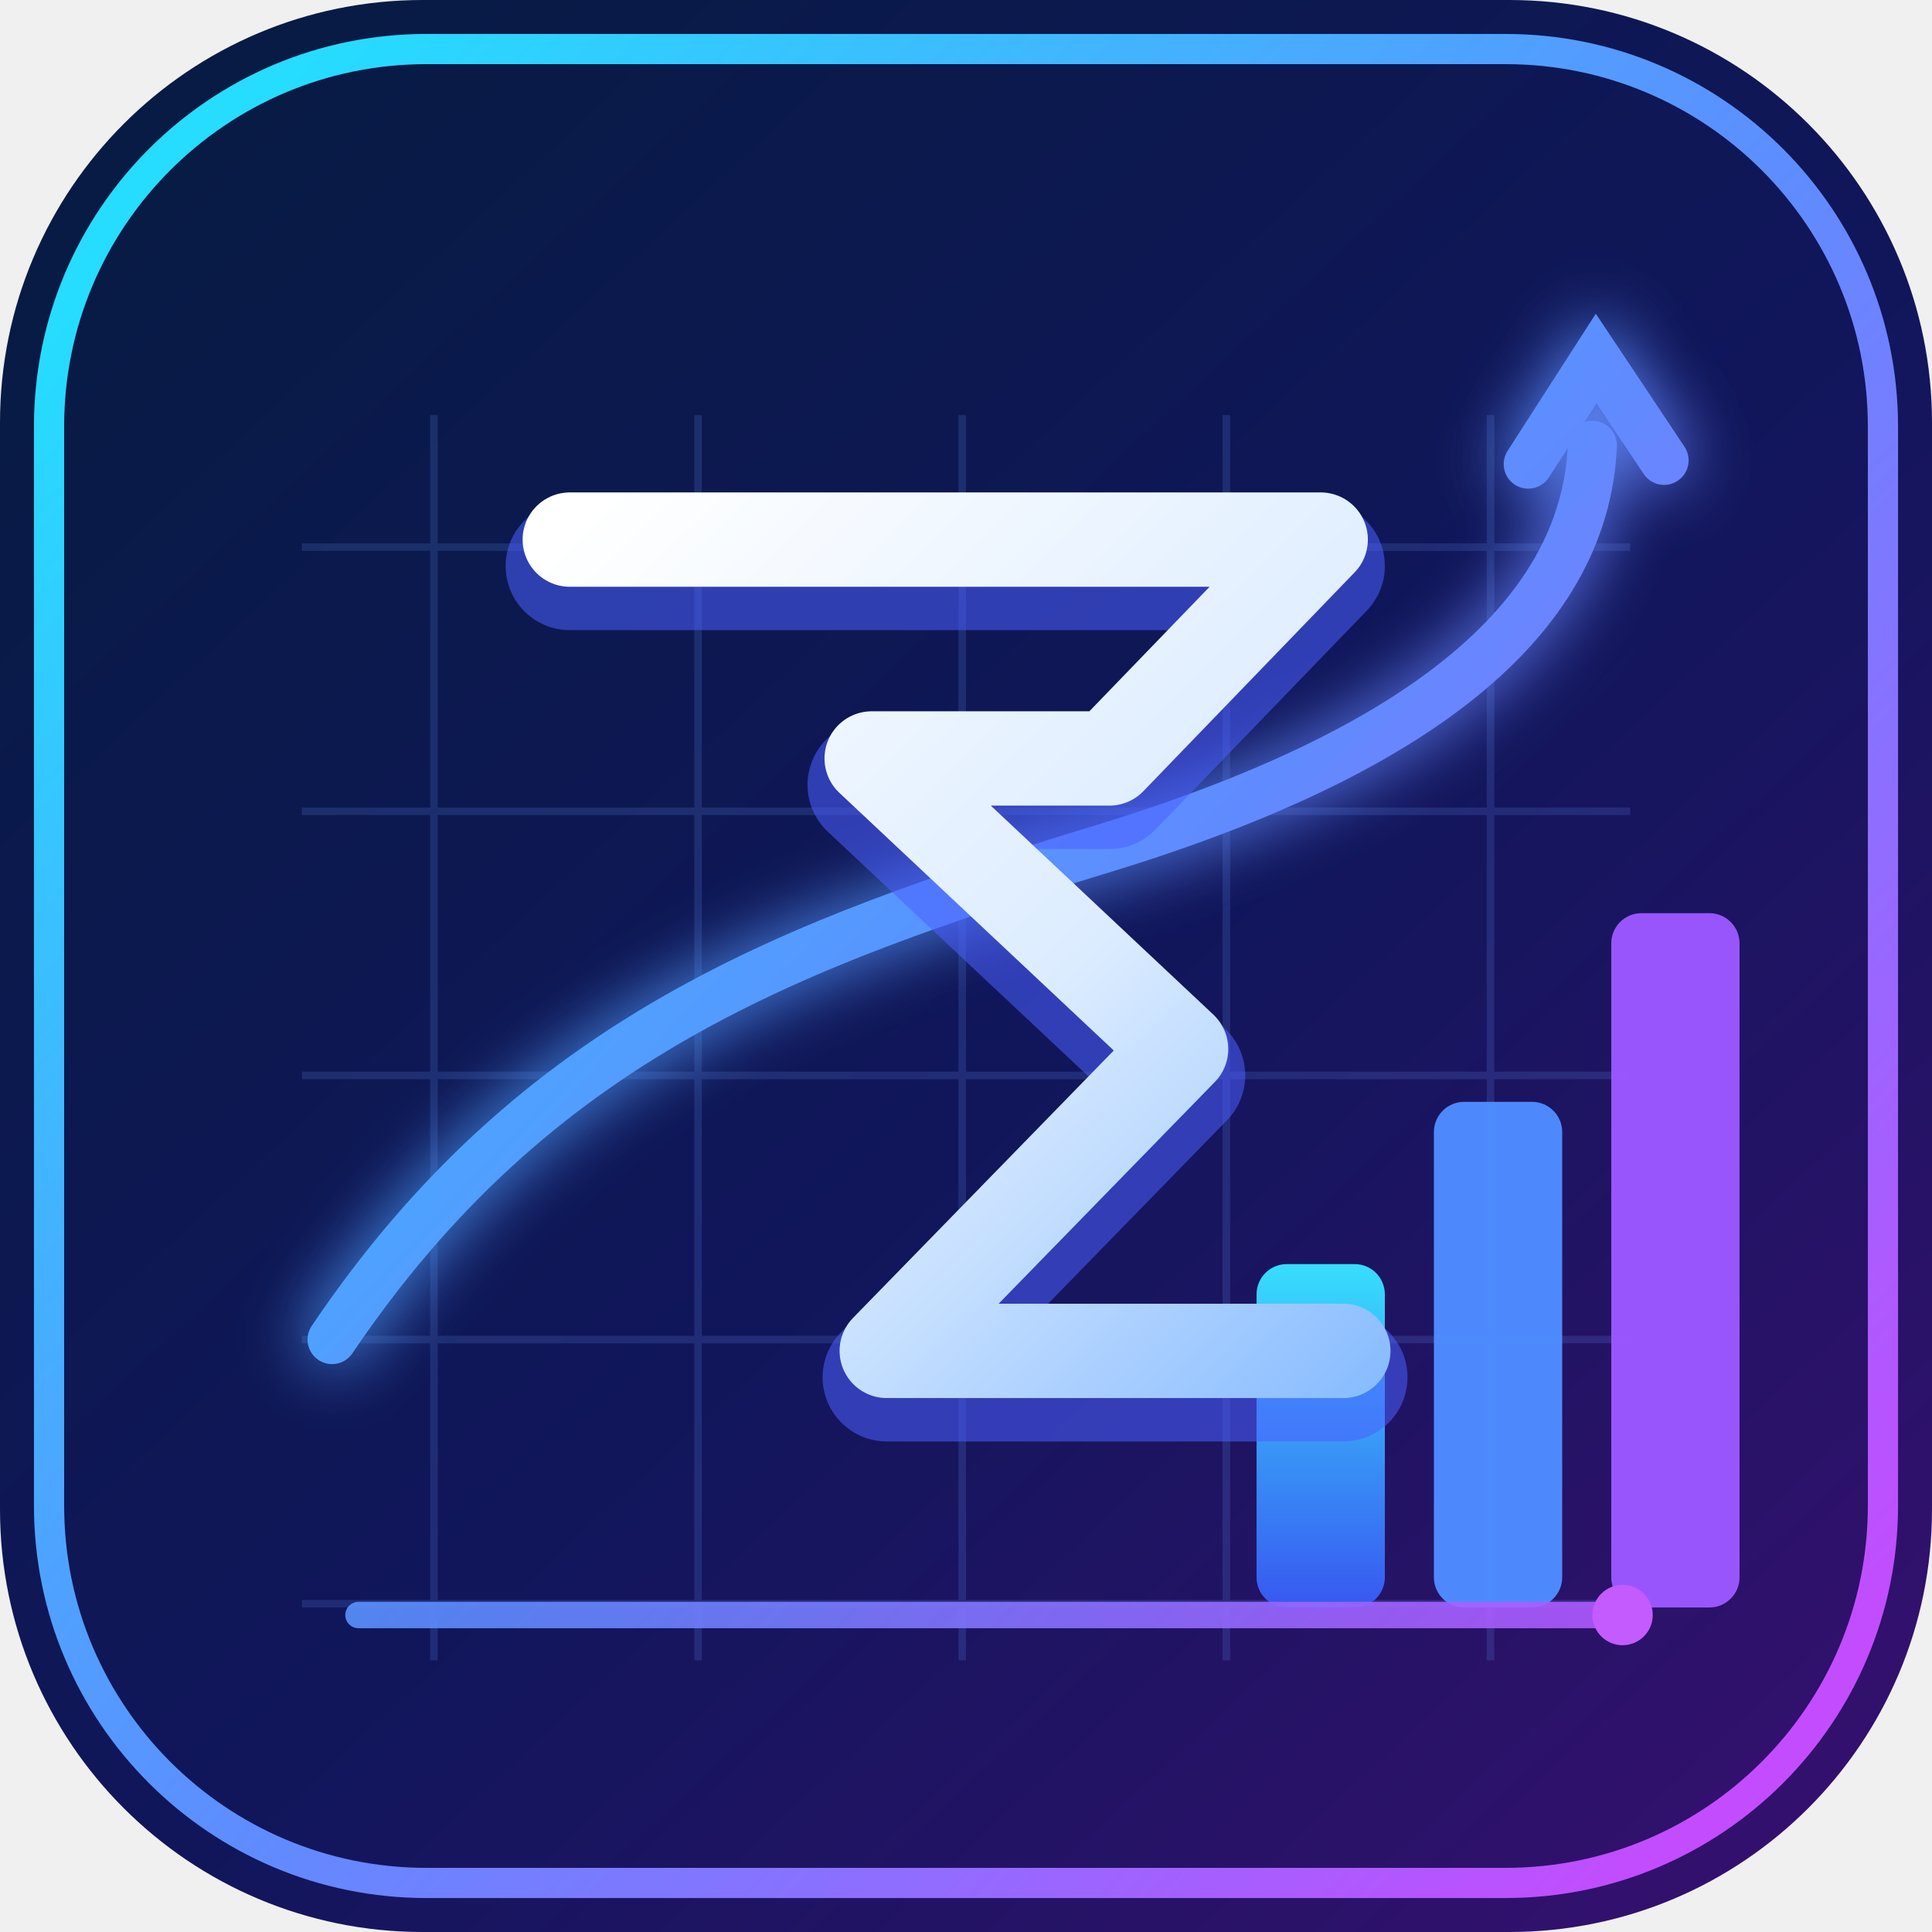
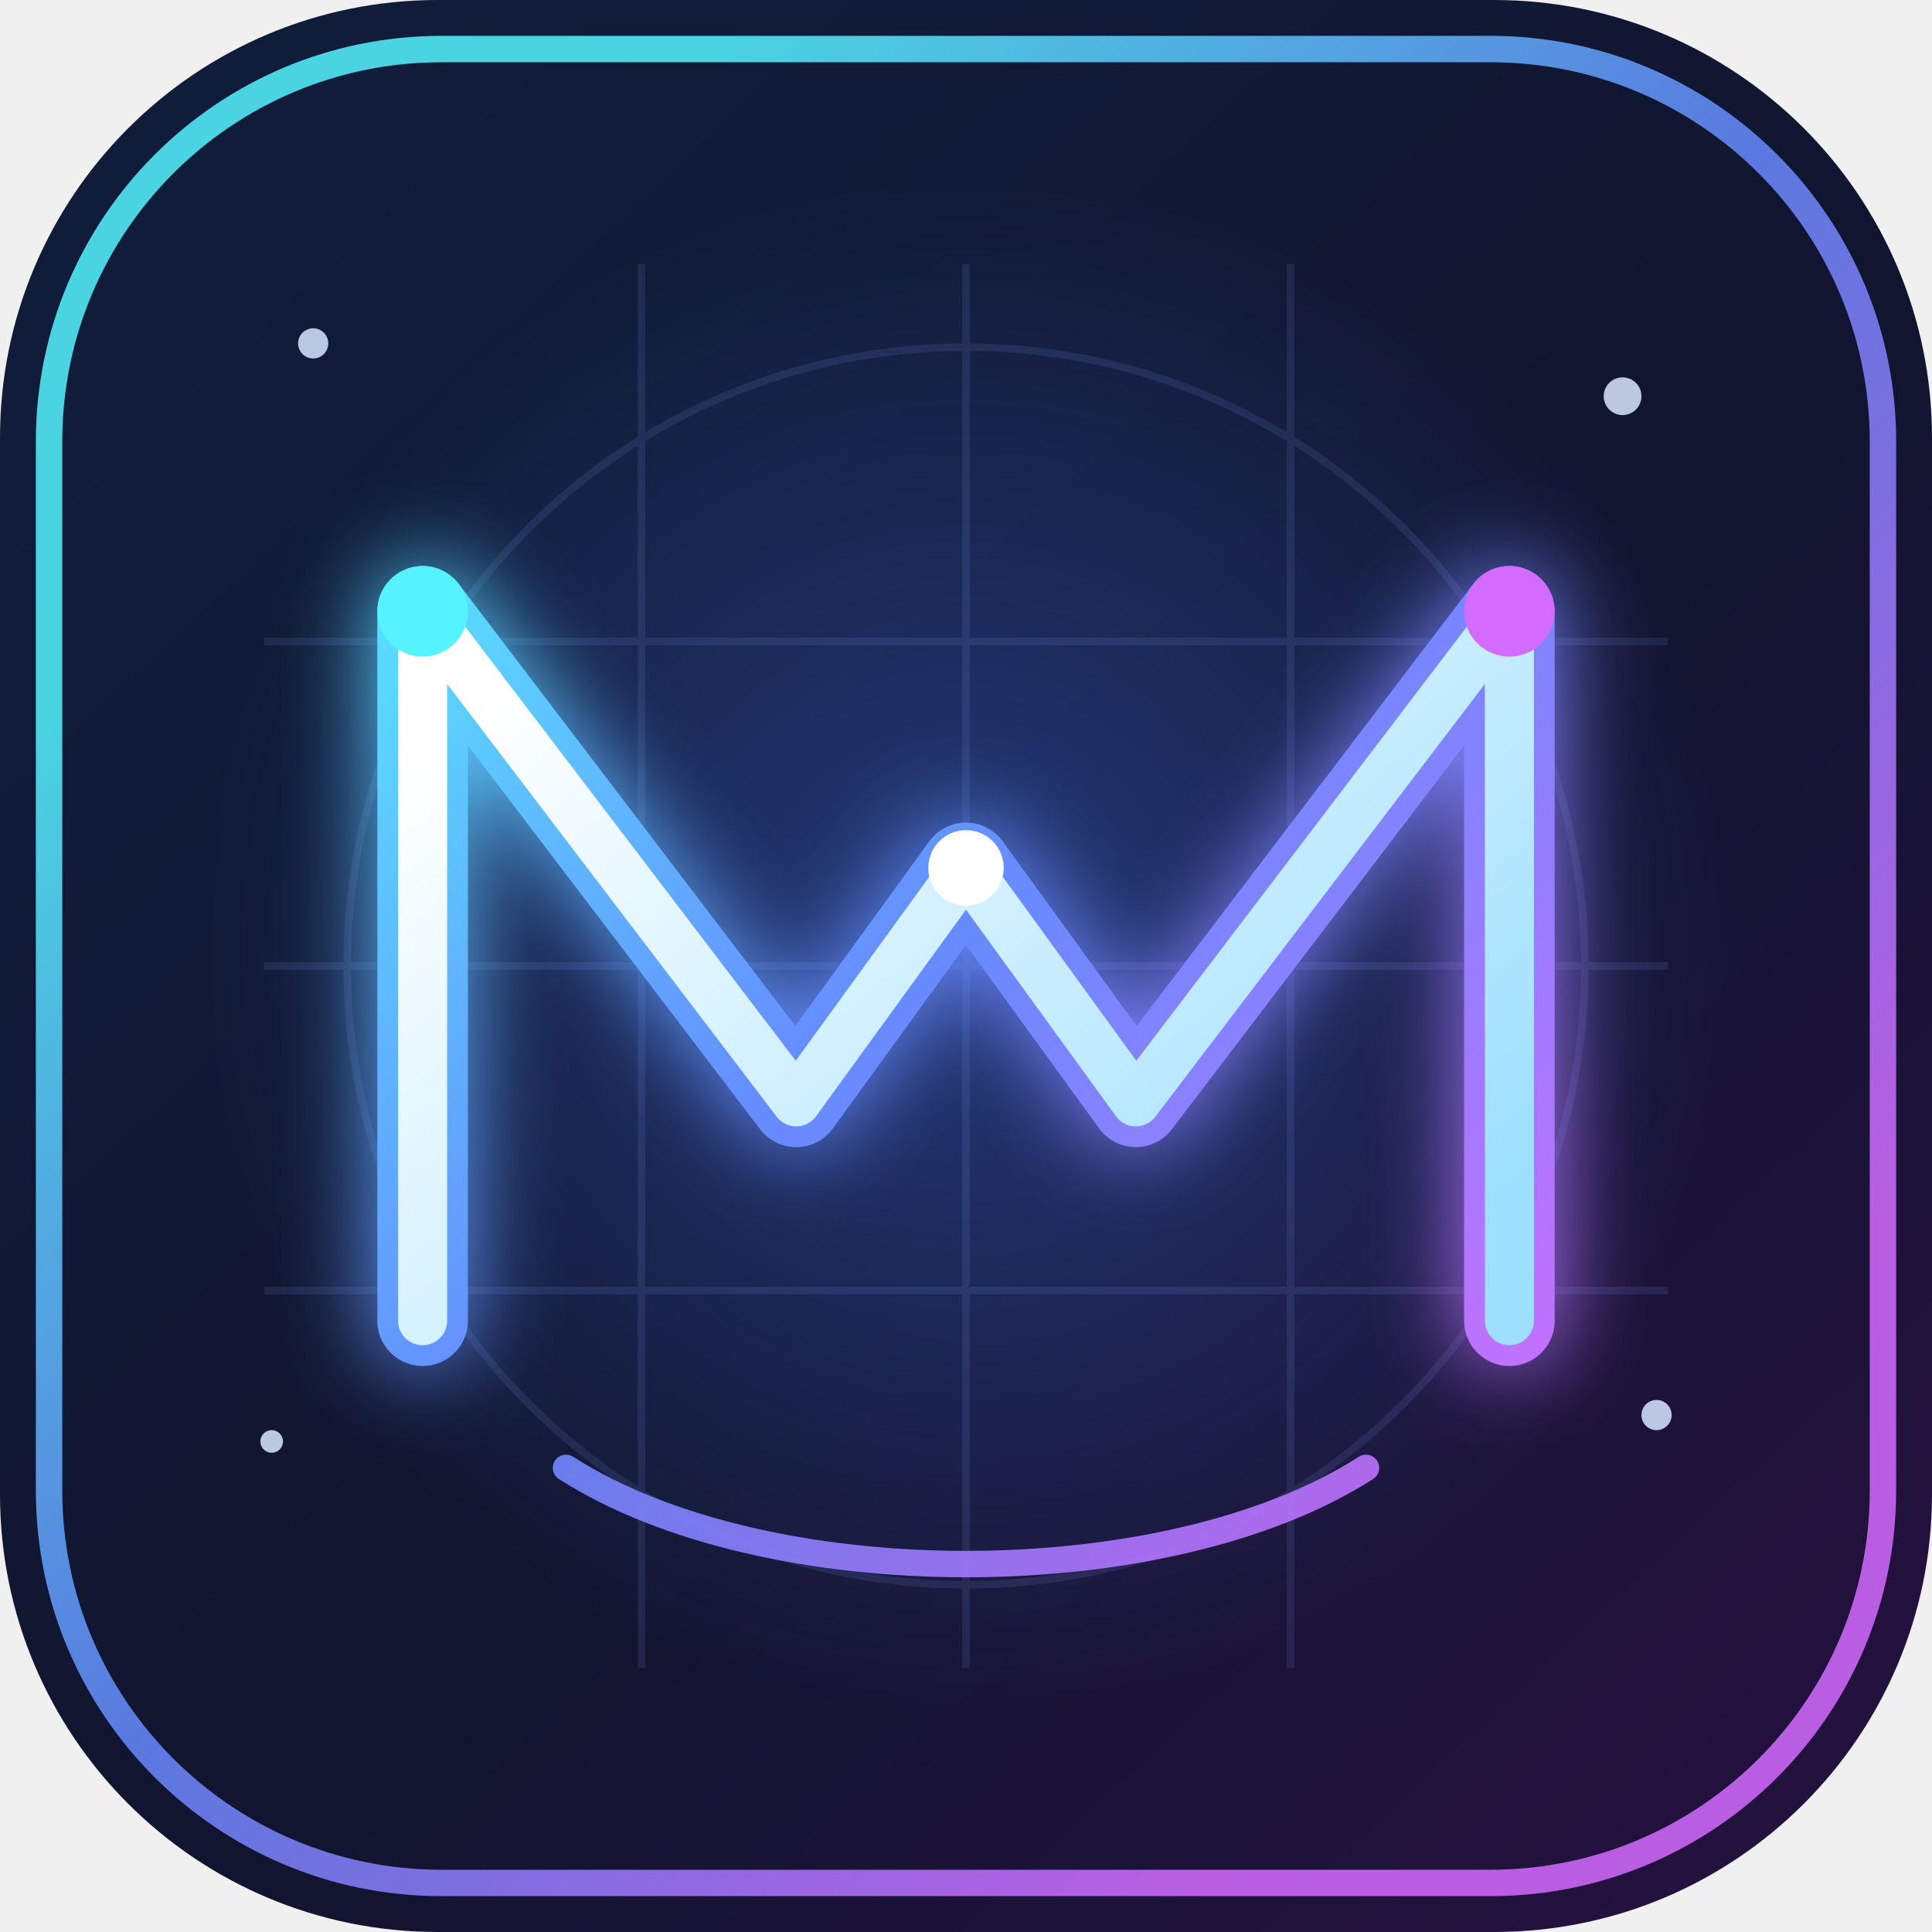
<svg xmlns="http://www.w3.org/2000/svg" width="192" height="192" viewBox="0 0 512 512">
  <defs>
-     <linearGradient id="bg" x1="35" y1="20" x2="480" y2="500" gradientUnits="userSpaceOnUse">
-       <stop stop-color="#071b43" />
-       <stop offset=".55" stop-color="#11165b" />
-       <stop offset="1" stop-color="#35106f" />
+     <linearGradient id="bg" x1="40" y1="25" x2="475" y2="490" gradientUnits="userSpaceOnUse">
+       <stop stop-color="#101D3A" />
+       <stop offset=".55" stop-color="#11152F" />
+       <stop offset="1" stop-color="#24113F" />
    </linearGradient>
-     <linearGradient id="edge" x1="40" y1="60" x2="470" y2="460" gradientUnits="userSpaceOnUse">
-       <stop stop-color="#26dcff" />
-       <stop offset=".52" stop-color="#5d8dff" />
-       <stop offset="1" stop-color="#c34cff" />
+     <linearGradient id="stroke" x1="105" y1="100" x2="410" y2="410" gradientUnits="userSpaceOnUse">
+       <stop stop-color="#55F3FF" />
+       <stop offset=".48" stop-color="#668BFF" />
+       <stop offset="1" stop-color="#D46BFF" />
    </linearGradient>
-     <linearGradient id="sigma" x1="140" y1="150" x2="365" y2="380" gradientUnits="userSpaceOnUse">
-       <stop stop-color="#fff" />
-       <stop offset=".55" stop-color="#dcecff" />
-       <stop offset="1" stop-color="#83b9ff" />
+     <linearGradient id="shine" x1="170" y1="150" x2="350" y2="360" gradientUnits="userSpaceOnUse">
+       <stop stop-color="#FFFFFF" />
+       <stop offset="1" stop-color="#9CDFFF" />
    </linearGradient>
-     <linearGradient id="bar" x1="0" y1="0" x2="0" y2="1">
-       <stop stop-color="#37e2ff" />
-       <stop offset="1" stop-color="#3859f4" />
-     </linearGradient>
+     <radialGradient id="aura">
+       <stop stop-color="#4A7BFF" stop-opacity=".35" />
+       <stop offset="1" stop-color="#4A7BFF" stop-opacity="0" />
+     </radialGradient>
    <filter id="glow" x="-50%" y="-50%" width="200%" height="200%">
-       <feGaussianBlur stdDeviation="9" result="b" />
+       <feGaussianBlur stdDeviation="12" result="blur" />
      <feMerge>
-         <feMergeNode in="b" />
+         <feMergeNode in="blur" />
        <feMergeNode in="SourceGraphic" />
      </feMerge>
    </filter>
  </defs>
-   <rect width="512" height="512" rx="112" fill="url(#bg)" />
-   <rect x="13" y="13" width="486" height="486" rx="100" fill="none" stroke="url(#edge)" stroke-width="8" />
-   <g opacity=".17" stroke="#6b9cff" stroke-width="2">
-     <path d="M80 145H432M80 215H432M80 285H432M80 355H432M80 425H432" />
-     <path d="M115 110V440M185 110V440M255 110V440M325 110V440M395 110V440" />
+   <rect width="512" height="512" rx="116" fill="url(#bg)" />
+   <circle cx="256" cy="250" r="205" fill="url(#aura)" />
+   <rect x="13" y="13" width="486" height="486" rx="104" fill="none" stroke="url(#stroke)" stroke-width="7" opacity=".85" />
+   <g fill="none" stroke="#8BA9FF" stroke-width="2" opacity=".12">
+     <path d="M70 170H442M70 256H442M70 342H442M170 70V442M256 70V442M342 70V442" />
+     <circle cx="256" cy="256" r="164" />
  </g>
-   <g filter="url(#glow)" fill="none" stroke="url(#edge)" stroke-width="13" stroke-linecap="round">
-     <path d="M88 355C142 275 210 250 292 225S420 165 422 118" />
-     <path d="M405 123l18-28 18 27" />
+   <g filter="url(#glow)" fill="none" stroke="url(#stroke)" stroke-width="24" stroke-linecap="round" stroke-linejoin="round">
+     <path d="M112 350V162L211 292L256 230L301 292L400 162V350" />
  </g>
-   <g opacity=".98">
-     <rect x="333" y="335" width="34" height="91" rx="8" fill="url(#bar)" />
-     <rect x="380" y="292" width="34" height="134" rx="8" fill="#4e8cff" />
-     <rect x="427" y="242" width="34" height="184" rx="8" fill="#9b57ff" />
+   <path d="M112 350V162L211 292L256 230L301 292L400 162V350" fill="none" stroke="url(#shine)" stroke-width="13" stroke-linecap="round" stroke-linejoin="round" />
+   <path d="M150 389C203 423 309 423 362 389" fill="none" stroke="url(#stroke)" stroke-width="7" stroke-linecap="round" opacity=".9" />
+   <circle cx="112" cy="162" r="12" fill="#55F3FF" />
+   <circle cx="400" cy="162" r="12" fill="#D46BFF" />
+   <circle cx="256" cy="230" r="10" fill="#FFFFFF" />
+   <g fill="#D8E8FF" opacity=".85">
+     <circle cx="83" cy="91" r="4" />
+     <circle cx="430" cy="105" r="5" />
+     <circle cx="439" cy="375" r="4" />
+     <circle cx="72" cy="382" r="3" />
  </g>
-   <path d="M151 143H350L294 201H231L313 278L235 358H356" fill="none" stroke="#4c5fff" stroke-opacity=".55" stroke-width="34" stroke-linecap="round" stroke-linejoin="round" transform="translate(0 7)" />
-   <path d="M151 143H350L294 201H231L313 278L235 358H356" fill="none" stroke="url(#sigma)" stroke-width="25" stroke-linecap="round" stroke-linejoin="round" />
-   <path d="M95 428H430" stroke="url(#edge)" stroke-width="7" stroke-linecap="round" opacity=".9" />
-   <circle cx="430" cy="428" r="8" fill="#c45bff" />
</svg>
